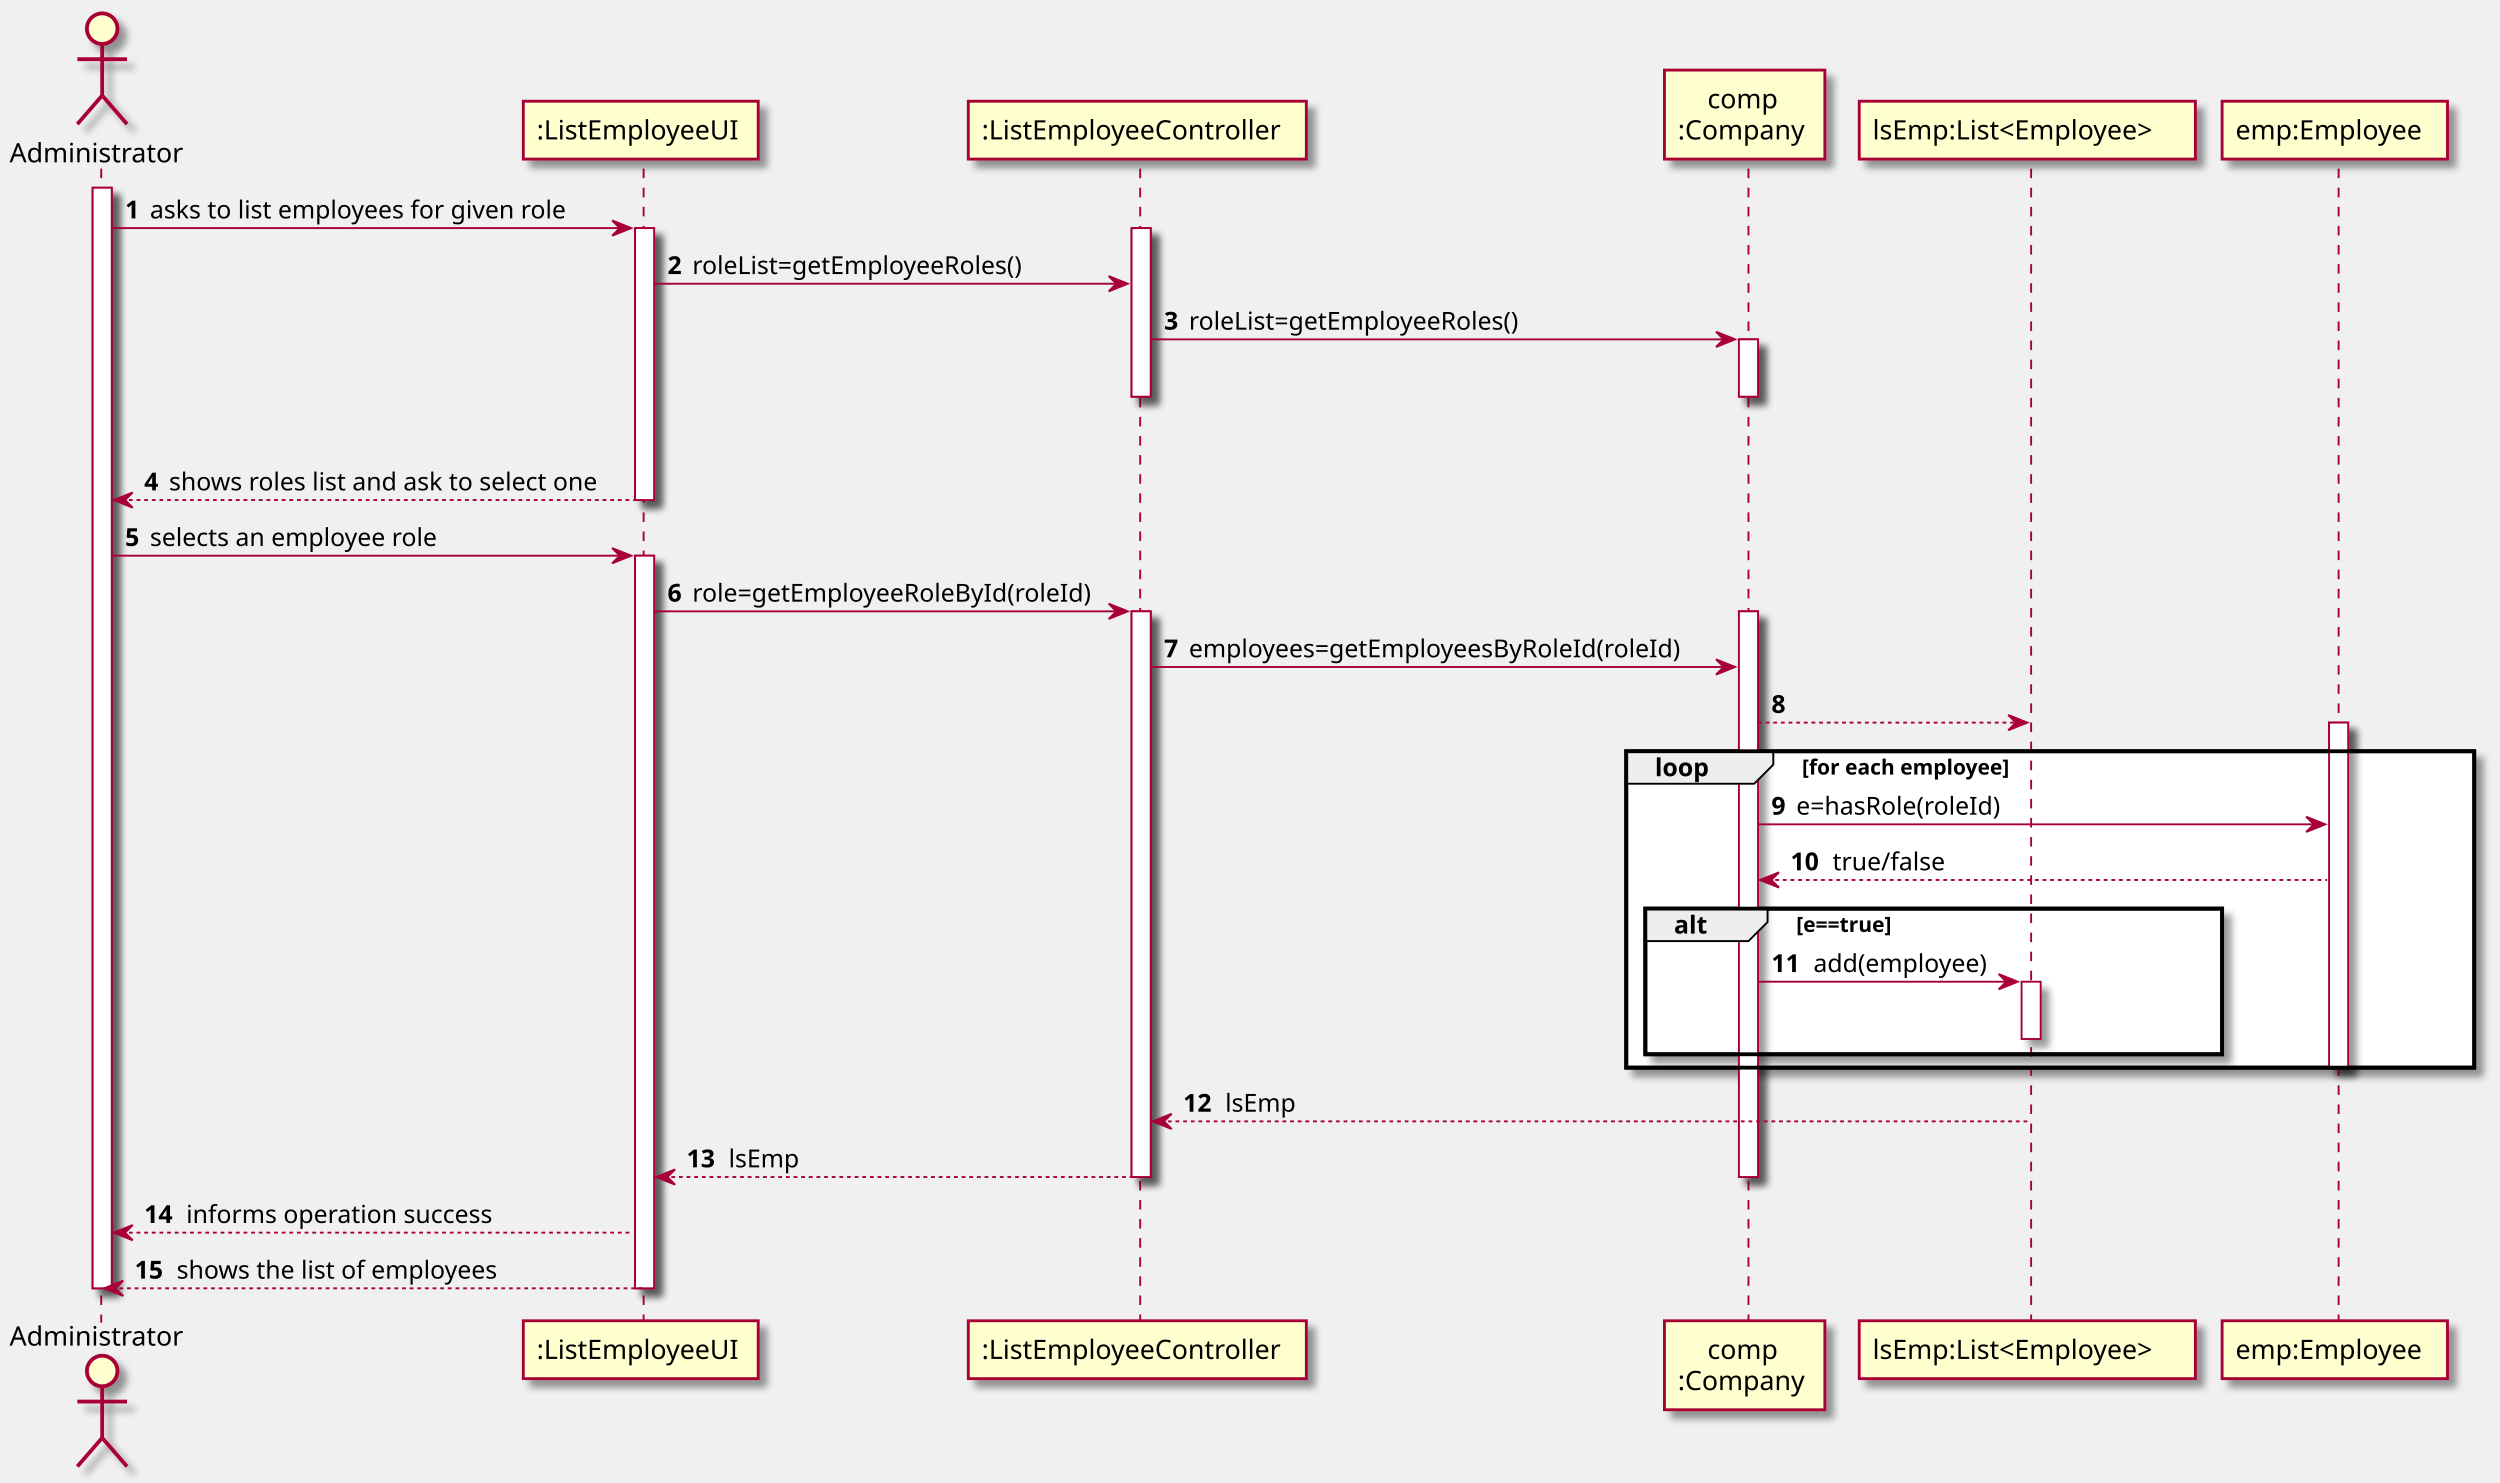
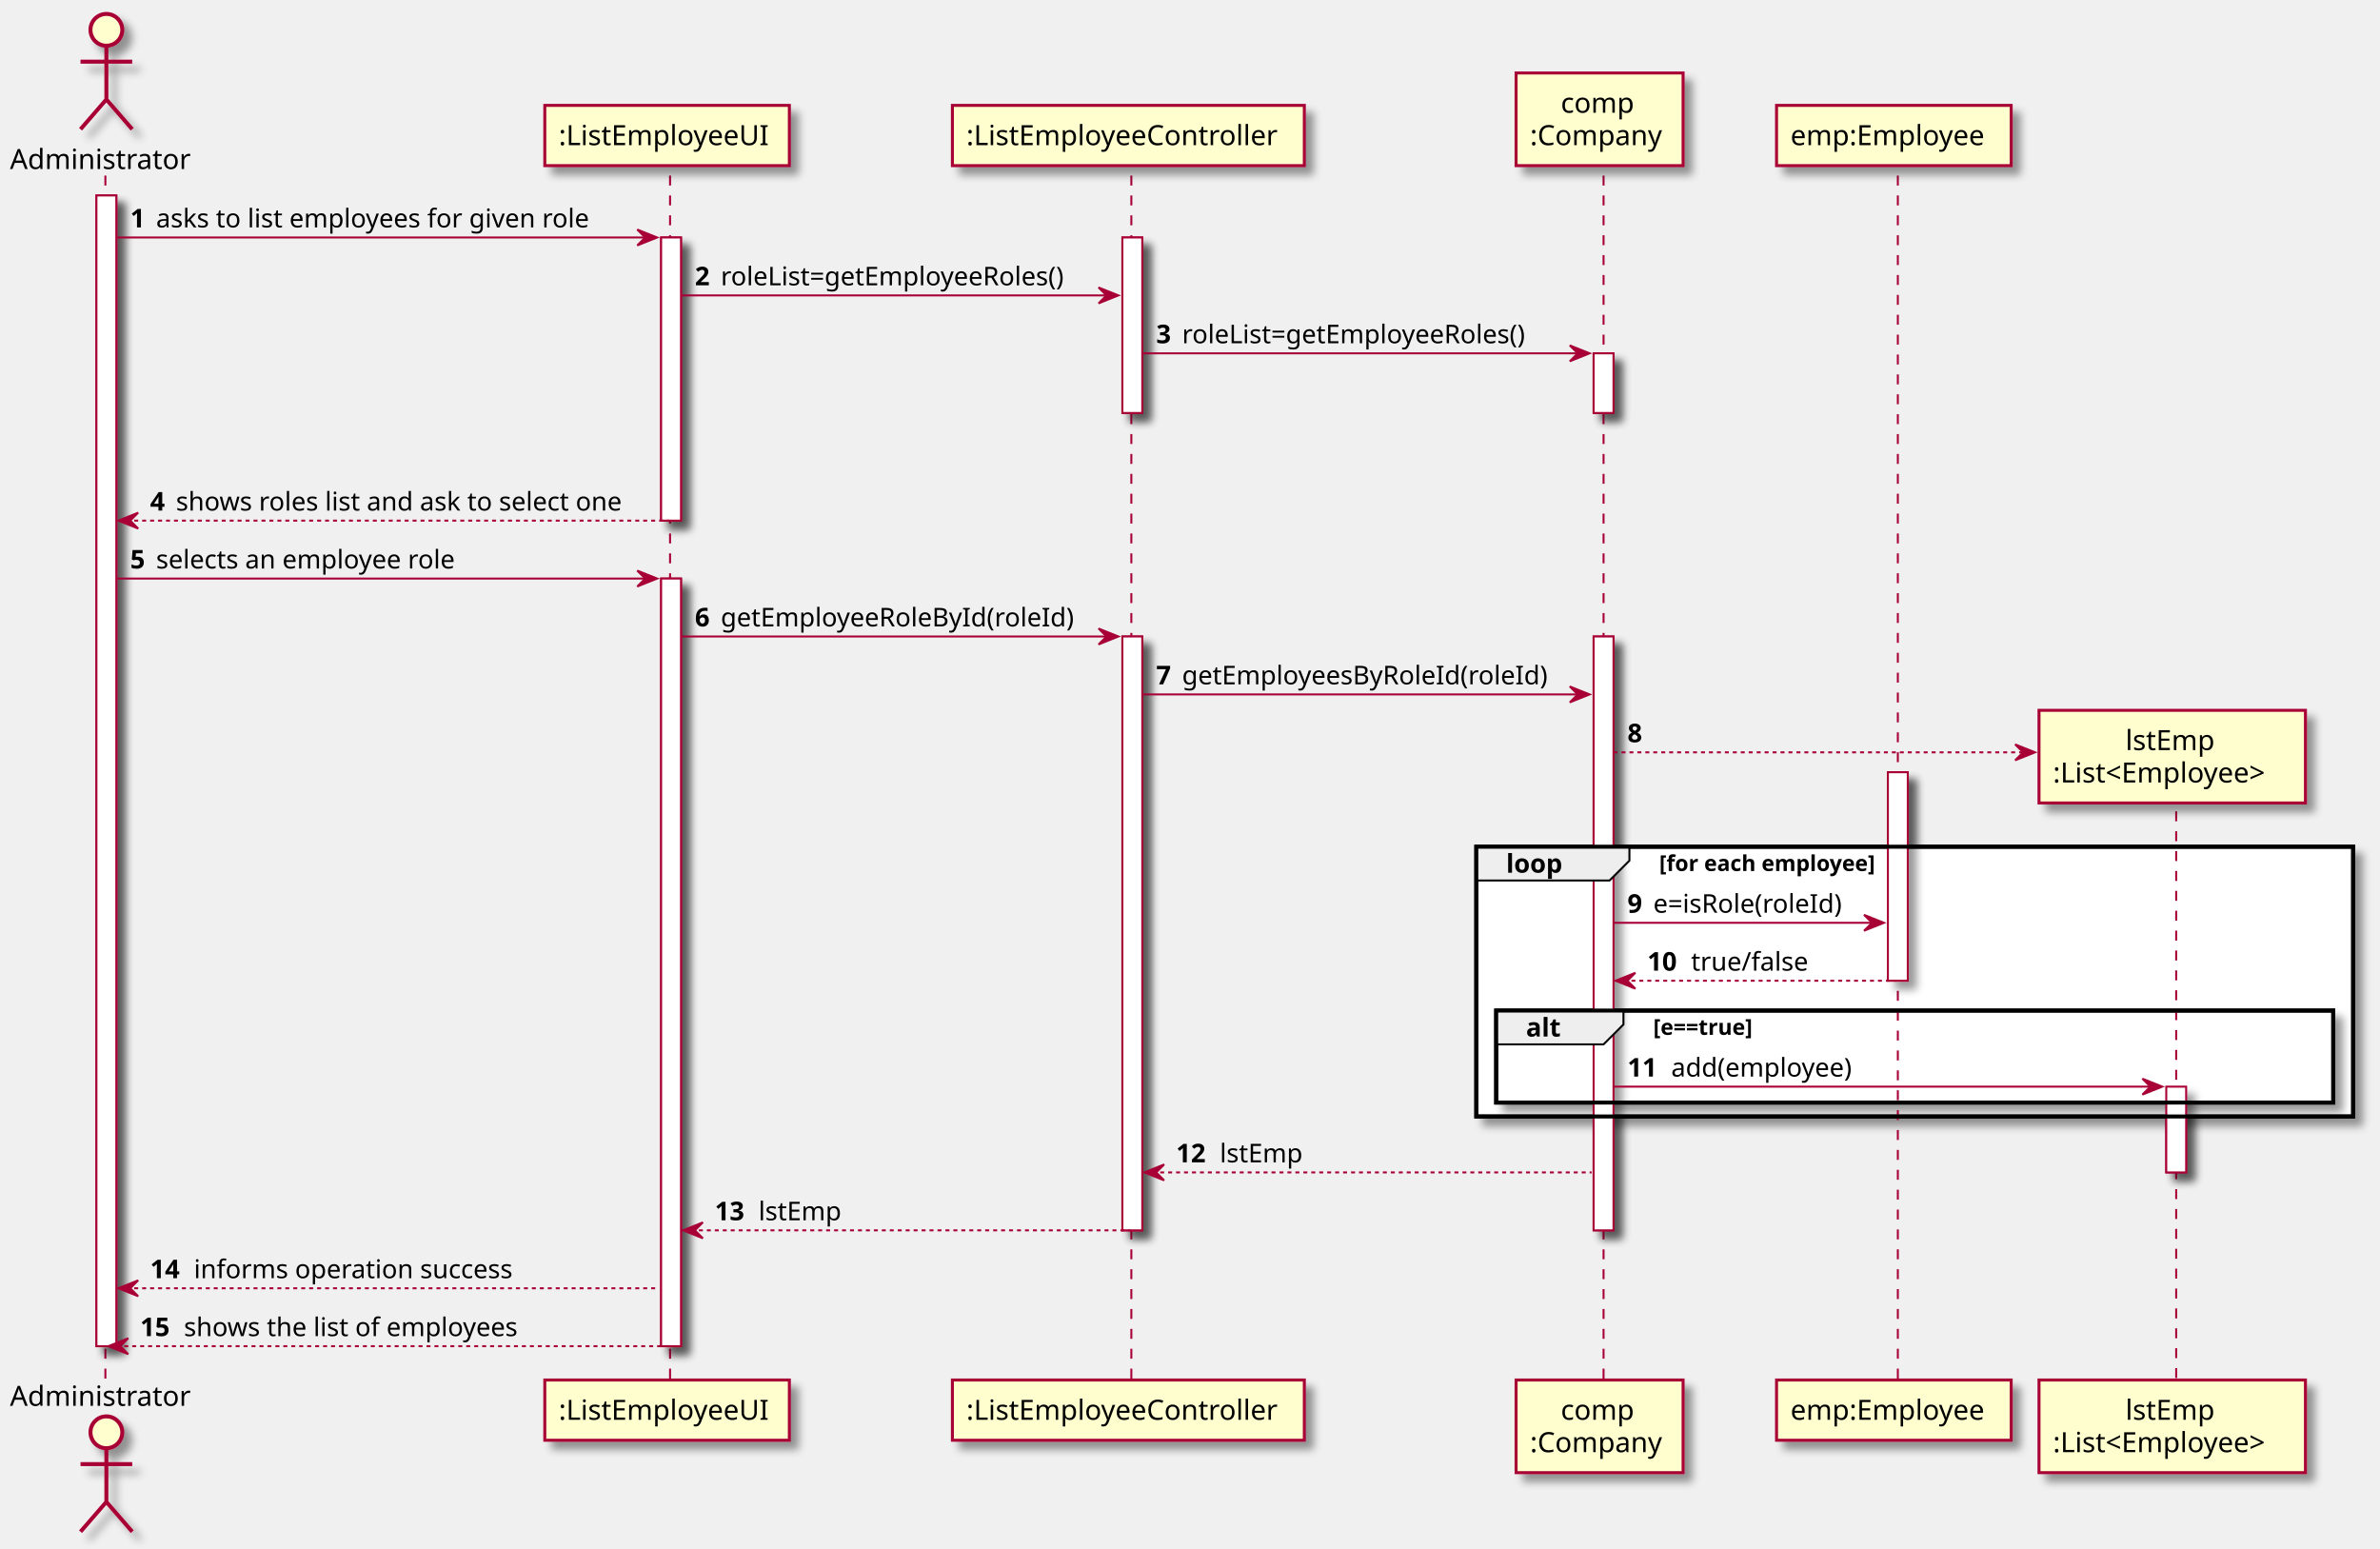
- <svg xmlns="http://www.w3.org/2000/svg" contentScriptType="application/ecmascript" contentStyleType="text/css" height="776px" preserveAspectRatio="none" style="width:1309px;height:776px;background:#FFFFFF;" version="1.1" viewBox="0 0 1309 776" width="1309px" zoomAndPan="magnify">
+ <svg xmlns="http://www.w3.org/2000/svg" contentScriptType="application/ecmascript" contentStyleType="text/css" height="779px" preserveAspectRatio="none" style="width:1197px;height:779px;background:#FFFFFF;" version="1.1" viewBox="0 0 1197 779" width="1197px" zoomAndPan="magnify">
  <defs>
-     <filter height="300%" id="fbu3zbguf27rs" width="300%" x="-1" y="-1">
+     <filter height="300%" id="f1jqbvwdrisnzu" width="300%" x="-1" y="-1">
      <feGaussianBlur result="blurOut" stdDeviation="2.0" />
      <feColorMatrix in="blurOut" result="blurOut2" type="matrix" values="0 0 0 0 0 0 0 0 0 0 0 0 0 0 0 0 0 0 .4 0" />
      <feOffset dx="4.0" dy="4.0" in="blurOut2" result="blurOut3" />
      <feBlend in="SourceGraphic" in2="blurOut3" mode="normal" />
    </filter>
  </defs>
  <g>
-     <rect fill="#FFFFFF" filter="url(#fbu3zbguf27rs)" height="576.258" style="stroke:#A80036;stroke-width:1.0;" width="10" x="48.5" y="98.297" />
-     <rect fill="#FFFFFF" filter="url(#fbu3zbguf27rs)" height="142.398" style="stroke:#A80036;stroke-width:1.0;" width="10" x="332.5" y="119.43" />
-     <rect fill="#FFFFFF" filter="url(#fbu3zbguf27rs)" height="383.594" style="stroke:#A80036;stroke-width:1.0;" width="10" x="332.5" y="290.961" />
-     <rect fill="#FFFFFF" filter="url(#fbu3zbguf27rs)" height="88.266" style="stroke:#A80036;stroke-width:1.0;" width="10" x="592.5" y="119.43" />
-     <rect fill="#FFFFFF" filter="url(#fbu3zbguf27rs)" height="296.195" style="stroke:#A80036;stroke-width:1.0;" width="10" x="592.5" y="320.094" />
-     <rect fill="#FFFFFF" filter="url(#fbu3zbguf27rs)" height="30" style="stroke:#A80036;stroke-width:1.0;" width="10" x="910.5" y="177.695" />
-     <rect fill="#FFFFFF" filter="url(#fbu3zbguf27rs)" height="296.195" style="stroke:#A80036;stroke-width:1.0;" width="10" x="910.5" y="320.094" />
-     <rect fill="#FFFFFF" filter="url(#fbu3zbguf27rs)" height="30" style="stroke:#A80036;stroke-width:1.0;" width="10" x="1058.5" y="514.023" />
-     <rect fill="#FFFFFF" filter="url(#fbu3zbguf27rs)" height="180.664" style="stroke:#A80036;stroke-width:1.0;" width="10" x="1219.5" y="378.359" />
-     <rect fill="#FFFFFF" filter="url(#fbu3zbguf27rs)" height="165.664" style="stroke:#000000;stroke-width:2.0;" width="444" x="851.5" y="393.359" />
-     <rect fill="#FFFFFF" filter="url(#fbu3zbguf27rs)" height="76.266" style="stroke:#000000;stroke-width:2.0;" width="302" x="861.5" y="475.758" />
-     <line style="stroke:#A80036;stroke-width:1.0;stroke-dasharray:5.0,5.0;" x1="53" x2="53" y1="88.297" y2="692.555" />
-     <line style="stroke:#A80036;stroke-width:1.0;stroke-dasharray:5.0,5.0;" x1="337" x2="337" y1="88.297" y2="692.555" />
-     <line style="stroke:#A80036;stroke-width:1.0;stroke-dasharray:5.0,5.0;" x1="597" x2="597" y1="88.297" y2="692.555" />
-     <line style="stroke:#A80036;stroke-width:1.0;stroke-dasharray:5.0,5.0;" x1="915.5" x2="915.5" y1="88.297" y2="692.555" />
-     <line style="stroke:#A80036;stroke-width:1.0;stroke-dasharray:5.0,5.0;" x1="1063.5" x2="1063.5" y1="88.297" y2="692.555" />
-     <line style="stroke:#A80036;stroke-width:1.0;stroke-dasharray:5.0,5.0;" x1="1224.5" x2="1224.5" y1="88.297" y2="692.555" />
+     <rect fill="#FFFFFF" filter="url(#f1jqbvwdrisnzu)" height="578.719" style="stroke:#A80036;stroke-width:1.0;" width="10" x="48.5" y="98.297" />
+     <rect fill="#FFFFFF" filter="url(#f1jqbvwdrisnzu)" height="142.398" style="stroke:#A80036;stroke-width:1.0;" width="10" x="332.5" y="119.43" />
+     <rect fill="#FFFFFF" filter="url(#f1jqbvwdrisnzu)" height="386.055" style="stroke:#A80036;stroke-width:1.0;" width="10" x="332.5" y="290.961" />
+     <rect fill="#FFFFFF" filter="url(#f1jqbvwdrisnzu)" height="88.266" style="stroke:#A80036;stroke-width:1.0;" width="10" x="564.5" y="119.43" />
+     <rect fill="#FFFFFF" filter="url(#f1jqbvwdrisnzu)" height="298.656" style="stroke:#A80036;stroke-width:1.0;" width="10" x="564.5" y="320.094" />
+     <rect fill="#FFFFFF" filter="url(#f1jqbvwdrisnzu)" height="30" style="stroke:#A80036;stroke-width:1.0;" width="10" x="801.5" y="177.695" />
+     <rect fill="#FFFFFF" filter="url(#f1jqbvwdrisnzu)" height="298.656" style="stroke:#A80036;stroke-width:1.0;" width="10" x="801.5" y="320.094" />
+     <rect fill="#FFFFFF" filter="url(#f1jqbvwdrisnzu)" height="104.859" style="stroke:#A80036;stroke-width:1.0;" width="10" x="949.5" y="388.359" />
+     <rect fill="#FFFFFF" filter="url(#f1jqbvwdrisnzu)" height="43.133" style="stroke:#A80036;stroke-width:1.0;" width="10" x="1089.5" y="546.484" />
+     <rect fill="#FFFFFF" filter="url(#f1jqbvwdrisnzu)" height="135.664" style="stroke:#000000;stroke-width:2.0;" width="441" x="742.5" y="425.82" />
+     <rect fill="#FFFFFF" filter="url(#f1jqbvwdrisnzu)" height="46.266" style="stroke:#000000;stroke-width:2.0;" width="421" x="752.5" y="508.219" />
+     <line style="stroke:#A80036;stroke-width:1.0;stroke-dasharray:5.0,5.0;" x1="53" x2="53" y1="88.297" y2="695.016" />
+     <line style="stroke:#A80036;stroke-width:1.0;stroke-dasharray:5.0,5.0;" x1="337" x2="337" y1="88.297" y2="695.016" />
+     <line style="stroke:#A80036;stroke-width:1.0;stroke-dasharray:5.0,5.0;" x1="569" x2="569" y1="88.297" y2="695.016" />
+     <line style="stroke:#A80036;stroke-width:1.0;stroke-dasharray:5.0,5.0;" x1="806.5" x2="806.5" y1="88.297" y2="695.016" />
+     <line style="stroke:#A80036;stroke-width:1.0;stroke-dasharray:5.0,5.0;" x1="954.5" x2="954.5" y1="88.297" y2="695.016" />
+     <line style="stroke:#A80036;stroke-width:1.0;stroke-dasharray:5.0,5.0;" x1="1094.5" x2="1094.5" y1="398.023" y2="695.016" />
    <text fill="#000000" font-family="sans-serif" font-size="14" lengthAdjust="spacing" textLength="91" x="5" y="84.995">Administrator</text>
-     <ellipse cx="53.5" cy="15" fill="#FEFECE" filter="url(#fbu3zbguf27rs)" rx="8" ry="8" style="stroke:#A80036;stroke-width:2.0;" />
-     <path d="M53.5,23 L53.5,50 M40.5,31 L66.5,31 M53.5,50 L40.5,65 M53.5,50 L66.5,65 " fill="none" filter="url(#fbu3zbguf27rs)" style="stroke:#A80036;stroke-width:2.0;" />
-     <text fill="#000000" font-family="sans-serif" font-size="14" lengthAdjust="spacing" textLength="91" x="5" y="704.55">Administrator</text>
-     <ellipse cx="53.5" cy="717.852" fill="#FEFECE" filter="url(#fbu3zbguf27rs)" rx="8" ry="8" style="stroke:#A80036;stroke-width:2.0;" />
-     <path d="M53.5,725.852 L53.5,752.852 M40.5,733.852 L66.5,733.852 M53.5,752.852 L40.5,767.852 M53.5,752.852 L66.5,767.852 " fill="none" filter="url(#fbu3zbguf27rs)" style="stroke:#A80036;stroke-width:2.0;" />
-     <rect fill="#FEFECE" filter="url(#fbu3zbguf27rs)" height="30.297" style="stroke:#A80036;stroke-width:1.5;" width="123" x="274" y="53" />
+     <ellipse cx="53.5" cy="15" fill="#FEFECE" filter="url(#f1jqbvwdrisnzu)" rx="8" ry="8" style="stroke:#A80036;stroke-width:2.0;" />
+     <path d="M53.5,23 L53.5,50 M40.5,31 L66.5,31 M53.5,50 L40.5,65 M53.5,50 L66.5,65 " fill="none" filter="url(#f1jqbvwdrisnzu)" style="stroke:#A80036;stroke-width:2.0;" />
+     <text fill="#000000" font-family="sans-serif" font-size="14" lengthAdjust="spacing" textLength="91" x="5" y="707.011">Administrator</text>
+     <ellipse cx="53.5" cy="720.312" fill="#FEFECE" filter="url(#f1jqbvwdrisnzu)" rx="8" ry="8" style="stroke:#A80036;stroke-width:2.0;" />
+     <path d="M53.5,728.312 L53.5,755.312 M40.5,736.312 L66.5,736.312 M53.5,755.312 L40.5,770.312 M53.5,755.312 L66.5,770.312 " fill="none" filter="url(#f1jqbvwdrisnzu)" style="stroke:#A80036;stroke-width:2.0;" />
+     <rect fill="#FEFECE" filter="url(#f1jqbvwdrisnzu)" height="30.297" style="stroke:#A80036;stroke-width:1.5;" width="123" x="274" y="53" />
    <text fill="#000000" font-family="sans-serif" font-size="14" lengthAdjust="spacing" textLength="109" x="281" y="72.995">:ListEmployeeUI</text>
-     <rect fill="#FEFECE" filter="url(#fbu3zbguf27rs)" height="30.297" style="stroke:#A80036;stroke-width:1.5;" width="123" x="274" y="691.555" />
-     <text fill="#000000" font-family="sans-serif" font-size="14" lengthAdjust="spacing" textLength="109" x="281" y="711.55">:ListEmployeeUI</text>
-     <rect fill="#FEFECE" filter="url(#fbu3zbguf27rs)" height="30.297" style="stroke:#A80036;stroke-width:1.5;" width="177" x="507" y="53" />
-     <text fill="#000000" font-family="sans-serif" font-size="14" lengthAdjust="spacing" textLength="163" x="514" y="72.995">:ListEmployeeController</text>
-     <rect fill="#FEFECE" filter="url(#fbu3zbguf27rs)" height="30.297" style="stroke:#A80036;stroke-width:1.5;" width="177" x="507" y="691.555" />
-     <text fill="#000000" font-family="sans-serif" font-size="14" lengthAdjust="spacing" textLength="163" x="514" y="711.55">:ListEmployeeController</text>
-     <rect fill="#FEFECE" filter="url(#fbu3zbguf27rs)" height="46.594" style="stroke:#A80036;stroke-width:1.5;" width="84" x="871.5" y="36.703" />
-     <text fill="#000000" font-family="sans-serif" font-size="14" lengthAdjust="spacing" textLength="39" x="894" y="56.698">comp</text>
-     <text fill="#000000" font-family="sans-serif" font-size="14" lengthAdjust="spacing" textLength="70" x="878.5" y="72.995">:Company</text>
-     <rect fill="#FEFECE" filter="url(#fbu3zbguf27rs)" height="46.594" style="stroke:#A80036;stroke-width:1.5;" width="84" x="871.5" y="691.555" />
-     <text fill="#000000" font-family="sans-serif" font-size="14" lengthAdjust="spacing" textLength="39" x="894" y="711.55">comp</text>
-     <text fill="#000000" font-family="sans-serif" font-size="14" lengthAdjust="spacing" textLength="70" x="878.5" y="727.847">:Company</text>
-     <rect fill="#FEFECE" filter="url(#fbu3zbguf27rs)" height="30.297" style="stroke:#A80036;stroke-width:1.5;" width="176" x="973.5" y="53" />
-     <text fill="#000000" font-family="sans-serif" font-size="14" lengthAdjust="spacing" textLength="162" x="980.5" y="72.995">lsEmp:List&lt;Employee&gt;</text>
-     <rect fill="#FEFECE" filter="url(#fbu3zbguf27rs)" height="30.297" style="stroke:#A80036;stroke-width:1.5;" width="176" x="973.5" y="691.555" />
-     <text fill="#000000" font-family="sans-serif" font-size="14" lengthAdjust="spacing" textLength="162" x="980.5" y="711.55">lsEmp:List&lt;Employee&gt;</text>
-     <rect fill="#FEFECE" filter="url(#fbu3zbguf27rs)" height="30.297" style="stroke:#A80036;stroke-width:1.5;" width="118" x="1163.5" y="53" />
-     <text fill="#000000" font-family="sans-serif" font-size="14" lengthAdjust="spacing" textLength="104" x="1170.5" y="72.995">emp:Employee</text>
-     <rect fill="#FEFECE" filter="url(#fbu3zbguf27rs)" height="30.297" style="stroke:#A80036;stroke-width:1.5;" width="118" x="1163.5" y="691.555" />
-     <text fill="#000000" font-family="sans-serif" font-size="14" lengthAdjust="spacing" textLength="104" x="1170.5" y="711.55">emp:Employee</text>
-     <rect fill="#FFFFFF" filter="url(#fbu3zbguf27rs)" height="576.258" style="stroke:#A80036;stroke-width:1.0;" width="10" x="48.5" y="98.297" />
-     <rect fill="#FFFFFF" filter="url(#fbu3zbguf27rs)" height="142.398" style="stroke:#A80036;stroke-width:1.0;" width="10" x="332.5" y="119.43" />
-     <rect fill="#FFFFFF" filter="url(#fbu3zbguf27rs)" height="383.594" style="stroke:#A80036;stroke-width:1.0;" width="10" x="332.5" y="290.961" />
-     <rect fill="#FFFFFF" filter="url(#fbu3zbguf27rs)" height="88.266" style="stroke:#A80036;stroke-width:1.0;" width="10" x="592.5" y="119.43" />
-     <rect fill="#FFFFFF" filter="url(#fbu3zbguf27rs)" height="296.195" style="stroke:#A80036;stroke-width:1.0;" width="10" x="592.5" y="320.094" />
-     <rect fill="#FFFFFF" filter="url(#fbu3zbguf27rs)" height="30" style="stroke:#A80036;stroke-width:1.0;" width="10" x="910.5" y="177.695" />
-     <rect fill="#FFFFFF" filter="url(#fbu3zbguf27rs)" height="296.195" style="stroke:#A80036;stroke-width:1.0;" width="10" x="910.5" y="320.094" />
-     <rect fill="#FFFFFF" filter="url(#fbu3zbguf27rs)" height="30" style="stroke:#A80036;stroke-width:1.0;" width="10" x="1058.5" y="514.023" />
-     <rect fill="#FFFFFF" filter="url(#fbu3zbguf27rs)" height="180.664" style="stroke:#A80036;stroke-width:1.0;" width="10" x="1219.5" y="378.359" />
+     <rect fill="#FEFECE" filter="url(#f1jqbvwdrisnzu)" height="30.297" style="stroke:#A80036;stroke-width:1.5;" width="123" x="274" y="694.016" />
+     <text fill="#000000" font-family="sans-serif" font-size="14" lengthAdjust="spacing" textLength="109" x="281" y="714.011">:ListEmployeeUI</text>
+     <rect fill="#FEFECE" filter="url(#f1jqbvwdrisnzu)" height="30.297" style="stroke:#A80036;stroke-width:1.5;" width="177" x="479" y="53" />
+     <text fill="#000000" font-family="sans-serif" font-size="14" lengthAdjust="spacing" textLength="163" x="486" y="72.995">:ListEmployeeController</text>
+     <rect fill="#FEFECE" filter="url(#f1jqbvwdrisnzu)" height="30.297" style="stroke:#A80036;stroke-width:1.5;" width="177" x="479" y="694.016" />
+     <text fill="#000000" font-family="sans-serif" font-size="14" lengthAdjust="spacing" textLength="163" x="486" y="714.011">:ListEmployeeController</text>
+     <rect fill="#FEFECE" filter="url(#f1jqbvwdrisnzu)" height="46.594" style="stroke:#A80036;stroke-width:1.5;" width="84" x="762.5" y="36.703" />
+     <text fill="#000000" font-family="sans-serif" font-size="14" lengthAdjust="spacing" textLength="39" x="785" y="56.698">comp</text>
+     <text fill="#000000" font-family="sans-serif" font-size="14" lengthAdjust="spacing" textLength="70" x="769.5" y="72.995">:Company</text>
+     <rect fill="#FEFECE" filter="url(#f1jqbvwdrisnzu)" height="46.594" style="stroke:#A80036;stroke-width:1.5;" width="84" x="762.5" y="694.016" />
+     <text fill="#000000" font-family="sans-serif" font-size="14" lengthAdjust="spacing" textLength="39" x="785" y="714.011">comp</text>
+     <text fill="#000000" font-family="sans-serif" font-size="14" lengthAdjust="spacing" textLength="70" x="769.5" y="730.308">:Company</text>
+     <rect fill="#FEFECE" filter="url(#f1jqbvwdrisnzu)" height="30.297" style="stroke:#A80036;stroke-width:1.5;" width="118" x="893.5" y="53" />
+     <text fill="#000000" font-family="sans-serif" font-size="14" lengthAdjust="spacing" textLength="104" x="900.5" y="72.995">emp:Employee</text>
+     <rect fill="#FEFECE" filter="url(#f1jqbvwdrisnzu)" height="30.297" style="stroke:#A80036;stroke-width:1.5;" width="118" x="893.5" y="694.016" />
+     <text fill="#000000" font-family="sans-serif" font-size="14" lengthAdjust="spacing" textLength="104" x="900.5" y="714.011">emp:Employee</text>
+     <rect fill="#FEFECE" filter="url(#f1jqbvwdrisnzu)" height="46.594" style="stroke:#A80036;stroke-width:1.5;" width="134" x="1025.5" y="694.016" />
+     <text fill="#000000" font-family="sans-serif" font-size="14" lengthAdjust="spacing" textLength="47" x="1069" y="714.011">lstEmp</text>
+     <text fill="#000000" font-family="sans-serif" font-size="14" lengthAdjust="spacing" textLength="120" x="1032.5" y="730.308">:List&lt;Employee&gt;</text>
+     <rect fill="#FFFFFF" filter="url(#f1jqbvwdrisnzu)" height="578.719" style="stroke:#A80036;stroke-width:1.0;" width="10" x="48.5" y="98.297" />
+     <rect fill="#FFFFFF" filter="url(#f1jqbvwdrisnzu)" height="142.398" style="stroke:#A80036;stroke-width:1.0;" width="10" x="332.5" y="119.43" />
+     <rect fill="#FFFFFF" filter="url(#f1jqbvwdrisnzu)" height="386.055" style="stroke:#A80036;stroke-width:1.0;" width="10" x="332.5" y="290.961" />
+     <rect fill="#FFFFFF" filter="url(#f1jqbvwdrisnzu)" height="88.266" style="stroke:#A80036;stroke-width:1.0;" width="10" x="564.5" y="119.43" />
+     <rect fill="#FFFFFF" filter="url(#f1jqbvwdrisnzu)" height="298.656" style="stroke:#A80036;stroke-width:1.0;" width="10" x="564.5" y="320.094" />
+     <rect fill="#FFFFFF" filter="url(#f1jqbvwdrisnzu)" height="30" style="stroke:#A80036;stroke-width:1.0;" width="10" x="801.5" y="177.695" />
+     <rect fill="#FFFFFF" filter="url(#f1jqbvwdrisnzu)" height="298.656" style="stroke:#A80036;stroke-width:1.0;" width="10" x="801.5" y="320.094" />
+     <rect fill="#FFFFFF" filter="url(#f1jqbvwdrisnzu)" height="104.859" style="stroke:#A80036;stroke-width:1.0;" width="10" x="949.5" y="388.359" />
+     <rect fill="#FFFFFF" filter="url(#f1jqbvwdrisnzu)" height="43.133" style="stroke:#A80036;stroke-width:1.0;" width="10" x="1089.5" y="546.484" />
    <polygon fill="#A80036" points="320.5,115.43,330.5,119.43,320.5,123.43,324.5,119.43" style="stroke:#A80036;stroke-width:1.0;" />
    <line style="stroke:#A80036;stroke-width:1.0;" x1="58.5" x2="326.5" y1="119.43" y2="119.43" />
    <text fill="#000000" font-family="sans-serif" font-size="13" font-weight="bold" lengthAdjust="spacing" textLength="9" x="65.5" y="114.364">1</text>
    <text fill="#000000" font-family="sans-serif" font-size="13" lengthAdjust="spacing" textLength="229" x="78.5" y="114.364">asks to list employees for given role</text>
-     <polygon fill="#A80036" points="580.5,144.562,590.5,148.562,580.5,152.562,584.5,148.562" style="stroke:#A80036;stroke-width:1.0;" />
-     <line style="stroke:#A80036;stroke-width:1.0;" x1="342.5" x2="586.5" y1="148.562" y2="148.562" />
+     <polygon fill="#A80036" points="552.5,144.562,562.5,148.562,552.5,152.562,556.5,148.562" style="stroke:#A80036;stroke-width:1.0;" />
+     <line style="stroke:#A80036;stroke-width:1.0;" x1="342.5" x2="558.5" y1="148.562" y2="148.562" />
    <text fill="#000000" font-family="sans-serif" font-size="13" font-weight="bold" lengthAdjust="spacing" textLength="9" x="349.5" y="143.497">2</text>
    <text fill="#000000" font-family="sans-serif" font-size="13" lengthAdjust="spacing" textLength="185" x="362.5" y="143.497">roleList=getEmployeeRoles()</text>
-     <polygon fill="#A80036" points="898.5,173.695,908.5,177.695,898.5,181.695,902.5,177.695" style="stroke:#A80036;stroke-width:1.0;" />
-     <line style="stroke:#A80036;stroke-width:1.0;" x1="602.5" x2="904.5" y1="177.695" y2="177.695" />
-     <text fill="#000000" font-family="sans-serif" font-size="13" font-weight="bold" lengthAdjust="spacing" textLength="9" x="609.5" y="172.629">3</text>
-     <text fill="#000000" font-family="sans-serif" font-size="13" lengthAdjust="spacing" textLength="185" x="622.5" y="172.629">roleList=getEmployeeRoles()</text>
+     <polygon fill="#A80036" points="789.5,173.695,799.5,177.695,789.5,181.695,793.5,177.695" style="stroke:#A80036;stroke-width:1.0;" />
+     <line style="stroke:#A80036;stroke-width:1.0;" x1="574.5" x2="795.5" y1="177.695" y2="177.695" />
+     <text fill="#000000" font-family="sans-serif" font-size="13" font-weight="bold" lengthAdjust="spacing" textLength="9" x="581.5" y="172.629">3</text>
+     <text fill="#000000" font-family="sans-serif" font-size="13" lengthAdjust="spacing" textLength="185" x="594.5" y="172.629">roleList=getEmployeeRoles()</text>
    <polygon fill="#A80036" points="69.5,257.828,59.5,261.828,69.5,265.828,65.5,261.828" style="stroke:#A80036;stroke-width:1.0;" />
    <line style="stroke:#A80036;stroke-width:1.0;stroke-dasharray:2.0,2.0;" x1="63.5" x2="336.5" y1="261.828" y2="261.828" />
    <text fill="#000000" font-family="sans-serif" font-size="13" font-weight="bold" lengthAdjust="spacing" textLength="9" x="75.5" y="256.762">4</text>
    <text fill="#000000" font-family="sans-serif" font-size="13" lengthAdjust="spacing" textLength="237" x="88.5" y="256.762">shows roles list and ask to select one</text>
    <polygon fill="#A80036" points="320.5,286.961,330.5,290.961,320.5,294.961,324.5,290.961" style="stroke:#A80036;stroke-width:1.0;" />
    <line style="stroke:#A80036;stroke-width:1.0;" x1="58.5" x2="326.5" y1="290.961" y2="290.961" />
    <text fill="#000000" font-family="sans-serif" font-size="13" font-weight="bold" lengthAdjust="spacing" textLength="9" x="65.5" y="285.895">5</text>
    <text fill="#000000" font-family="sans-serif" font-size="13" lengthAdjust="spacing" textLength="160" x="78.5" y="285.895">selects an employee role</text>
-     <polygon fill="#A80036" points="580.5,316.094,590.5,320.094,580.5,324.094,584.5,320.094" style="stroke:#A80036;stroke-width:1.0;" />
-     <line style="stroke:#A80036;stroke-width:1.0;" x1="342.5" x2="586.5" y1="320.094" y2="320.094" />
+     <polygon fill="#A80036" points="552.5,316.094,562.5,320.094,552.5,324.094,556.5,320.094" style="stroke:#A80036;stroke-width:1.0;" />
+     <line style="stroke:#A80036;stroke-width:1.0;" x1="342.5" x2="558.5" y1="320.094" y2="320.094" />
    <text fill="#000000" font-family="sans-serif" font-size="13" font-weight="bold" lengthAdjust="spacing" textLength="9" x="349.5" y="315.028">6</text>
-     <text fill="#000000" font-family="sans-serif" font-size="13" lengthAdjust="spacing" textLength="218" x="362.5" y="315.028">role=getEmployeeRoleById(roleId)</text>
-     <polygon fill="#A80036" points="898.5,345.227,908.5,349.227,898.5,353.227,902.5,349.227" style="stroke:#A80036;stroke-width:1.0;" />
-     <line style="stroke:#A80036;stroke-width:1.0;" x1="602.5" x2="904.5" y1="349.227" y2="349.227" />
-     <text fill="#000000" font-family="sans-serif" font-size="13" font-weight="bold" lengthAdjust="spacing" textLength="9" x="609.5" y="344.161">7</text>
-     <text fill="#000000" font-family="sans-serif" font-size="13" lengthAdjust="spacing" textLength="271" x="622.5" y="344.161">employees=getEmployeesByRoleId(roleId)</text>
-     <polygon fill="#A80036" points="1051.5,374.359,1061.5,378.359,1051.5,382.359,1055.5,378.359" style="stroke:#A80036;stroke-width:1.0;" />
-     <line style="stroke:#A80036;stroke-width:1.0;stroke-dasharray:2.0,2.0;" x1="920.5" x2="1057.5" y1="378.359" y2="378.359" />
-     <text fill="#000000" font-family="sans-serif" font-size="13" font-weight="bold" lengthAdjust="spacing" textLength="9" x="927.5" y="373.293">8</text>
-     <text fill="#000000" font-family="sans-serif" font-size="13" lengthAdjust="spacing" textLength="0" x="944.5" y="373.293" />
-     <path d="M851.5,393.359 L928.5,393.359 L928.5,400.359 L918.5,410.359 L851.5,410.359 L851.5,393.359 " fill="#EEEEEE" style="stroke:#000000;stroke-width:1.0;" />
-     <rect fill="none" height="165.664" style="stroke:#000000;stroke-width:2.0;" width="444" x="851.5" y="393.359" />
-     <text fill="#000000" font-family="sans-serif" font-size="13" font-weight="bold" lengthAdjust="spacing" textLength="32" x="866.5" y="406.426">loop</text>
-     <text fill="#000000" font-family="sans-serif" font-size="11" font-weight="bold" lengthAdjust="spacing" textLength="129" x="943.5" y="405.57">[for each employee]</text>
-     <polygon fill="#A80036" points="1207.5,427.625,1217.5,431.625,1207.5,435.625,1211.5,431.625" style="stroke:#A80036;stroke-width:1.0;" />
-     <line style="stroke:#A80036;stroke-width:1.0;" x1="920.5" x2="1213.5" y1="431.625" y2="431.625" />
-     <text fill="#000000" font-family="sans-serif" font-size="13" font-weight="bold" lengthAdjust="spacing" textLength="9" x="927.5" y="426.559">9</text>
-     <text fill="#000000" font-family="sans-serif" font-size="13" lengthAdjust="spacing" textLength="114" x="940.5" y="426.559">e=hasRole(roleId)</text>
-     <polygon fill="#A80036" points="931.5,456.758,921.5,460.758,931.5,464.758,927.5,460.758" style="stroke:#A80036;stroke-width:1.0;" />
-     <line style="stroke:#A80036;stroke-width:1.0;stroke-dasharray:2.0,2.0;" x1="925.5" x2="1218.5" y1="460.758" y2="460.758" />
-     <text fill="#000000" font-family="sans-serif" font-size="13" font-weight="bold" lengthAdjust="spacing" textLength="18" x="937.5" y="455.692">10</text>
-     <text fill="#000000" font-family="sans-serif" font-size="13" lengthAdjust="spacing" textLength="60" x="959.5" y="455.692">true/false</text>
-     <path d="M861.5,475.758 L925.5,475.758 L925.5,482.758 L915.5,492.758 L861.5,492.758 L861.5,475.758 " fill="#EEEEEE" style="stroke:#000000;stroke-width:1.0;" />
-     <rect fill="none" height="76.266" style="stroke:#000000;stroke-width:2.0;" width="302" x="861.5" y="475.758" />
-     <text fill="#000000" font-family="sans-serif" font-size="13" font-weight="bold" lengthAdjust="spacing" textLength="19" x="876.5" y="488.825">alt</text>
-     <text fill="#000000" font-family="sans-serif" font-size="11" font-weight="bold" lengthAdjust="spacing" textLength="62" x="940.5" y="487.968">[e==true]</text>
-     <polygon fill="#A80036" points="1046.5,510.023,1056.5,514.023,1046.5,518.023,1050.5,514.023" style="stroke:#A80036;stroke-width:1.0;" />
-     <line style="stroke:#A80036;stroke-width:1.0;" x1="920.5" x2="1052.5" y1="514.023" y2="514.023" />
-     <text fill="#000000" font-family="sans-serif" font-size="13" font-weight="bold" lengthAdjust="spacing" textLength="18" x="927.5" y="508.957">11</text>
-     <text fill="#000000" font-family="sans-serif" font-size="13" lengthAdjust="spacing" textLength="97" x="949.5" y="508.957">add(employee)</text>
-     <polygon fill="#A80036" points="613.5,583.156,603.5,587.156,613.5,591.156,609.5,587.156" style="stroke:#A80036;stroke-width:1.0;" />
-     <line style="stroke:#A80036;stroke-width:1.0;stroke-dasharray:2.0,2.0;" x1="607.5" x2="1062.5" y1="587.156" y2="587.156" />
-     <text fill="#000000" font-family="sans-serif" font-size="13" font-weight="bold" lengthAdjust="spacing" textLength="18" x="619.5" y="582.09">12</text>
-     <text fill="#000000" font-family="sans-serif" font-size="13" lengthAdjust="spacing" textLength="39" x="641.5" y="582.09">lsEmp</text>
-     <polygon fill="#A80036" points="353.5,612.289,343.5,616.289,353.5,620.289,349.5,616.289" style="stroke:#A80036;stroke-width:1.0;" />
-     <line style="stroke:#A80036;stroke-width:1.0;stroke-dasharray:2.0,2.0;" x1="347.5" x2="596.5" y1="616.289" y2="616.289" />
-     <text fill="#000000" font-family="sans-serif" font-size="13" font-weight="bold" lengthAdjust="spacing" textLength="18" x="359.5" y="611.223">13</text>
-     <text fill="#000000" font-family="sans-serif" font-size="13" lengthAdjust="spacing" textLength="39" x="381.5" y="611.223">lsEmp</text>
-     <polygon fill="#A80036" points="69.5,641.422,59.5,645.422,69.5,649.422,65.5,645.422" style="stroke:#A80036;stroke-width:1.0;" />
-     <line style="stroke:#A80036;stroke-width:1.0;stroke-dasharray:2.0,2.0;" x1="63.5" x2="331.5" y1="645.422" y2="645.422" />
-     <text fill="#000000" font-family="sans-serif" font-size="13" font-weight="bold" lengthAdjust="spacing" textLength="18" x="75.5" y="640.356">14</text>
-     <text fill="#000000" font-family="sans-serif" font-size="13" lengthAdjust="spacing" textLength="168" x="97.5" y="640.356">informs operation success</text>
-     <polygon fill="#A80036" points="64.5,670.555,54.5,674.555,64.5,678.555,60.5,674.555" style="stroke:#A80036;stroke-width:1.0;" />
-     <line style="stroke:#A80036;stroke-width:1.0;stroke-dasharray:2.0,2.0;" x1="58.5" x2="336.5" y1="674.555" y2="674.555" />
-     <text fill="#000000" font-family="sans-serif" font-size="13" font-weight="bold" lengthAdjust="spacing" textLength="18" x="70.5" y="669.489">15</text>
-     <text fill="#000000" font-family="sans-serif" font-size="13" lengthAdjust="spacing" textLength="176" x="92.5" y="669.489">shows the list of employees</text>
+     <text fill="#000000" font-family="sans-serif" font-size="13" lengthAdjust="spacing" textLength="183" x="362.5" y="315.028">getEmployeeRoleById(roleId)</text>
+     <polygon fill="#A80036" points="789.5,345.227,799.5,349.227,789.5,353.227,793.5,349.227" style="stroke:#A80036;stroke-width:1.0;" />
+     <line style="stroke:#A80036;stroke-width:1.0;" x1="574.5" x2="795.5" y1="349.227" y2="349.227" />
+     <text fill="#000000" font-family="sans-serif" font-size="13" font-weight="bold" lengthAdjust="spacing" textLength="9" x="581.5" y="344.161">7</text>
+     <text fill="#000000" font-family="sans-serif" font-size="13" lengthAdjust="spacing" textLength="190" x="594.5" y="344.161">getEmployeesByRoleId(roleId)</text>
+     <polygon fill="#A80036" points="1013.5,374.359,1023.5,378.359,1013.5,382.359,1017.5,378.359" style="stroke:#A80036;stroke-width:1.0;" />
+     <line style="stroke:#A80036;stroke-width:1.0;stroke-dasharray:2.0,2.0;" x1="811.5" x2="1019.5" y1="378.359" y2="378.359" />
+     <text fill="#000000" font-family="sans-serif" font-size="13" font-weight="bold" lengthAdjust="spacing" textLength="9" x="818.5" y="373.293">8</text>
+     <text fill="#000000" font-family="sans-serif" font-size="13" lengthAdjust="spacing" textLength="0" x="835.5" y="373.293" />
+     <rect fill="#FEFECE" filter="url(#f1jqbvwdrisnzu)" height="46.594" style="stroke:#A80036;stroke-width:1.5;" width="134" x="1025.5" y="357.227" />
+     <text fill="#000000" font-family="sans-serif" font-size="14" lengthAdjust="spacing" textLength="47" x="1069" y="377.222">lstEmp</text>
+     <text fill="#000000" font-family="sans-serif" font-size="14" lengthAdjust="spacing" textLength="120" x="1032.5" y="393.519">:List&lt;Employee&gt;</text>
+     <path d="M742.5,425.82 L819.5,425.82 L819.5,432.82 L809.5,442.82 L742.5,442.82 L742.5,425.82 " fill="#EEEEEE" style="stroke:#000000;stroke-width:1.0;" />
+     <rect fill="none" height="135.664" style="stroke:#000000;stroke-width:2.0;" width="441" x="742.5" y="425.82" />
+     <text fill="#000000" font-family="sans-serif" font-size="13" font-weight="bold" lengthAdjust="spacing" textLength="32" x="757.5" y="438.887">loop</text>
+     <text fill="#000000" font-family="sans-serif" font-size="11" font-weight="bold" lengthAdjust="spacing" textLength="129" x="834.5" y="438.031">[for each employee]</text>
+     <polygon fill="#A80036" points="937.5,460.086,947.5,464.086,937.5,468.086,941.5,464.086" style="stroke:#A80036;stroke-width:1.0;" />
+     <line style="stroke:#A80036;stroke-width:1.0;" x1="811.5" x2="943.5" y1="464.086" y2="464.086" />
+     <text fill="#000000" font-family="sans-serif" font-size="13" font-weight="bold" lengthAdjust="spacing" textLength="9" x="818.5" y="459.02">9</text>
+     <text fill="#000000" font-family="sans-serif" font-size="13" lengthAdjust="spacing" textLength="101" x="831.5" y="459.02">e=isRole(roleId)</text>
+     <polygon fill="#A80036" points="822.5,489.219,812.5,493.219,822.5,497.219,818.5,493.219" style="stroke:#A80036;stroke-width:1.0;" />
+     <line style="stroke:#A80036;stroke-width:1.0;stroke-dasharray:2.0,2.0;" x1="816.5" x2="953.5" y1="493.219" y2="493.219" />
+     <text fill="#000000" font-family="sans-serif" font-size="13" font-weight="bold" lengthAdjust="spacing" textLength="18" x="828.5" y="488.153">10</text>
+     <text fill="#000000" font-family="sans-serif" font-size="13" lengthAdjust="spacing" textLength="60" x="850.5" y="488.153">true/false</text>
+     <path d="M752.5,508.219 L816.5,508.219 L816.5,515.219 L806.5,525.219 L752.5,525.219 L752.5,508.219 " fill="#EEEEEE" style="stroke:#000000;stroke-width:1.0;" />
+     <rect fill="none" height="46.266" style="stroke:#000000;stroke-width:2.0;" width="421" x="752.5" y="508.219" />
+     <text fill="#000000" font-family="sans-serif" font-size="13" font-weight="bold" lengthAdjust="spacing" textLength="19" x="767.5" y="521.286">alt</text>
+     <text fill="#000000" font-family="sans-serif" font-size="11" font-weight="bold" lengthAdjust="spacing" textLength="62" x="831.5" y="520.429">[e==true]</text>
+     <polygon fill="#A80036" points="1077.5,542.484,1087.5,546.484,1077.5,550.484,1081.5,546.484" style="stroke:#A80036;stroke-width:1.0;" />
+     <line style="stroke:#A80036;stroke-width:1.0;" x1="811.5" x2="1083.5" y1="546.484" y2="546.484" />
+     <text fill="#000000" font-family="sans-serif" font-size="13" font-weight="bold" lengthAdjust="spacing" textLength="18" x="818.5" y="541.418">11</text>
+     <text fill="#000000" font-family="sans-serif" font-size="13" lengthAdjust="spacing" textLength="97" x="840.5" y="541.418">add(employee)</text>
+     <polygon fill="#A80036" points="585.5,585.617,575.5,589.617,585.5,593.617,581.5,589.617" style="stroke:#A80036;stroke-width:1.0;" />
+     <line style="stroke:#A80036;stroke-width:1.0;stroke-dasharray:2.0,2.0;" x1="579.5" x2="800.5" y1="589.617" y2="589.617" />
+     <text fill="#000000" font-family="sans-serif" font-size="13" font-weight="bold" lengthAdjust="spacing" textLength="18" x="591.5" y="584.551">12</text>
+     <text fill="#000000" font-family="sans-serif" font-size="13" lengthAdjust="spacing" textLength="44" x="613.5" y="584.551">lstEmp</text>
+     <polygon fill="#A80036" points="353.5,614.75,343.5,618.75,353.5,622.75,349.5,618.75" style="stroke:#A80036;stroke-width:1.0;" />
+     <line style="stroke:#A80036;stroke-width:1.0;stroke-dasharray:2.0,2.0;" x1="347.5" x2="568.5" y1="618.75" y2="618.75" />
+     <text fill="#000000" font-family="sans-serif" font-size="13" font-weight="bold" lengthAdjust="spacing" textLength="18" x="359.5" y="613.684">13</text>
+     <text fill="#000000" font-family="sans-serif" font-size="13" lengthAdjust="spacing" textLength="44" x="381.5" y="613.684">lstEmp</text>
+     <polygon fill="#A80036" points="69.5,643.883,59.5,647.883,69.5,651.883,65.5,647.883" style="stroke:#A80036;stroke-width:1.0;" />
+     <line style="stroke:#A80036;stroke-width:1.0;stroke-dasharray:2.0,2.0;" x1="63.5" x2="331.5" y1="647.883" y2="647.883" />
+     <text fill="#000000" font-family="sans-serif" font-size="13" font-weight="bold" lengthAdjust="spacing" textLength="18" x="75.5" y="642.817">14</text>
+     <text fill="#000000" font-family="sans-serif" font-size="13" lengthAdjust="spacing" textLength="168" x="97.5" y="642.817">informs operation success</text>
+     <polygon fill="#A80036" points="64.5,673.016,54.5,677.016,64.5,681.016,60.5,677.016" style="stroke:#A80036;stroke-width:1.0;" />
+     <line style="stroke:#A80036;stroke-width:1.0;stroke-dasharray:2.0,2.0;" x1="58.5" x2="336.5" y1="677.016" y2="677.016" />
+     <text fill="#000000" font-family="sans-serif" font-size="13" font-weight="bold" lengthAdjust="spacing" textLength="18" x="70.5" y="671.95">15</text>
+     <text fill="#000000" font-family="sans-serif" font-size="13" lengthAdjust="spacing" textLength="176" x="92.5" y="671.95">shows the list of employees</text>
  </g>
</svg>
